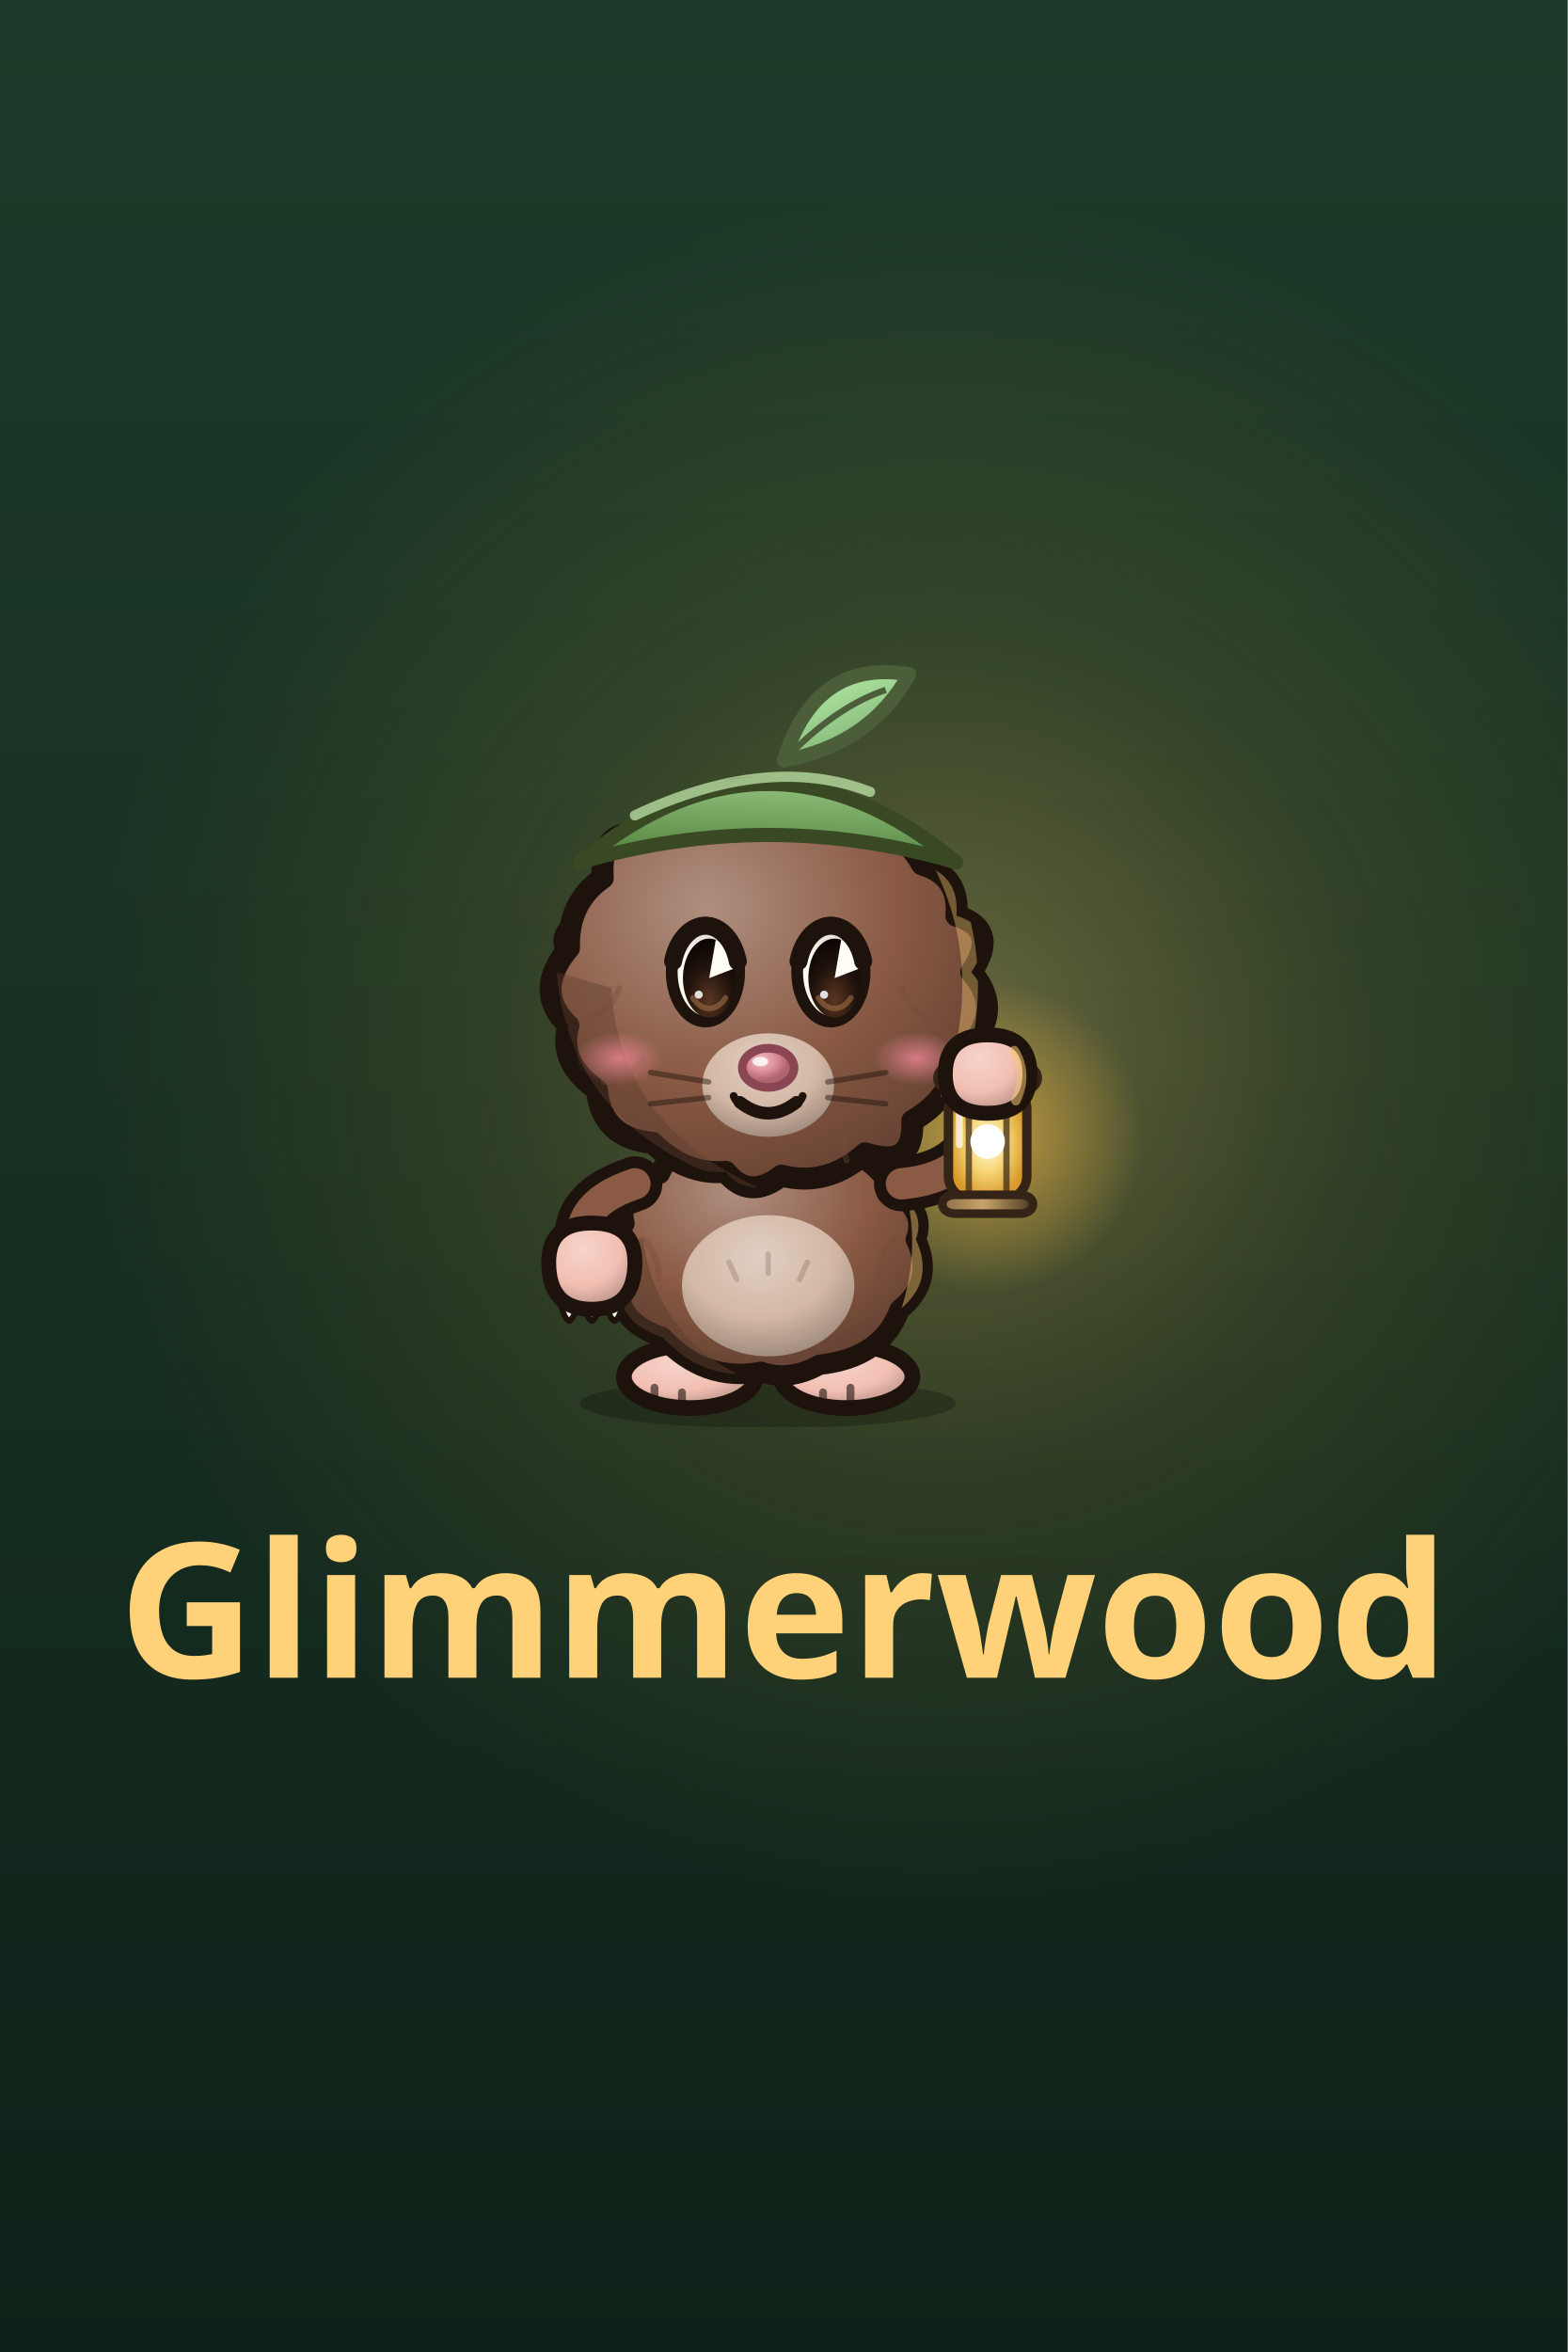
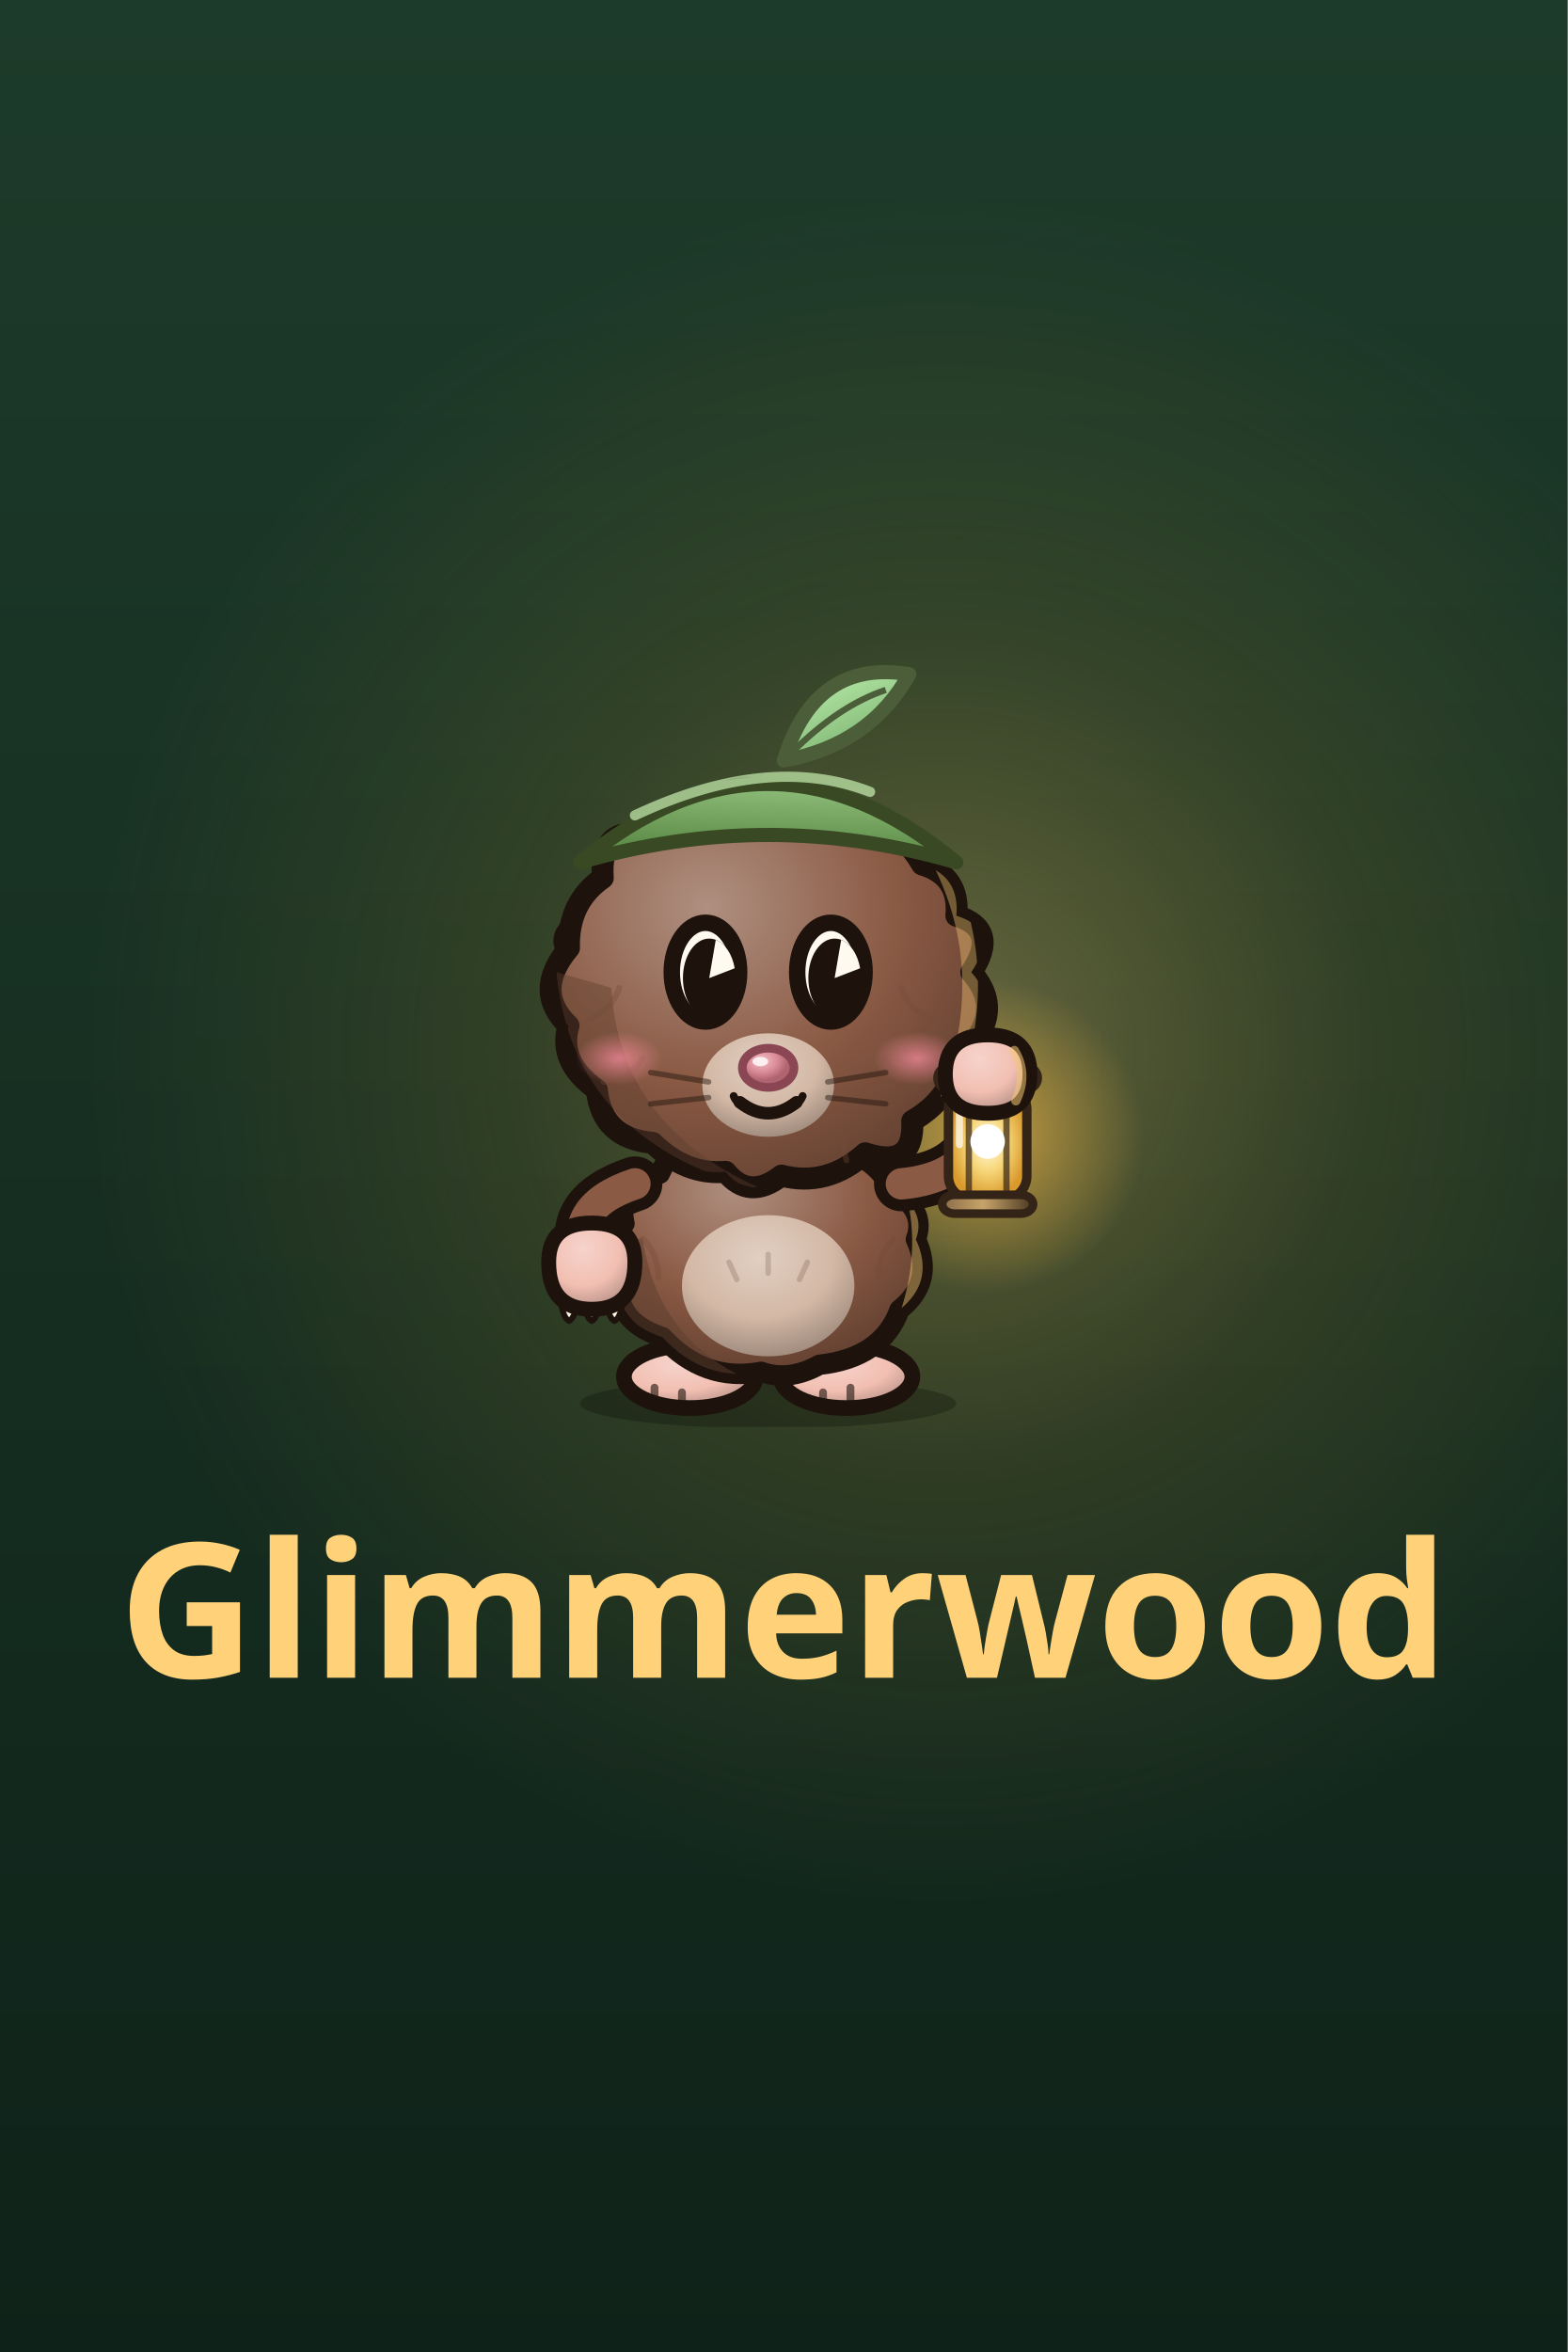
<svg xmlns="http://www.w3.org/2000/svg" viewBox="0 0 1280 1920">
  <defs>
    <linearGradient id="bg" x1="0" y1="1" x2="0" y2="0">
      <stop offset="0" stop-color="#0f2219" />
      <stop offset="1" stop-color="#1d3b2a" />
    </linearGradient>
    <radialGradient id="glow">
      <stop offset="0" stop-color="#ffd27a" stop-opacity=".35" />
      <stop offset=".5" stop-color="#f0b543" stop-opacity=".12" />
      <stop offset="1" stop-color="#f0b543" stop-opacity="0" />
    </radialGradient>
  </defs>
  <rect width="1280" height="1920" fill="url(#bg)" />
  <circle cx="768" cy="857.6" r="704" fill="url(#glow)" />
  <svg x="307.2" y="524.8" width="640" height="640" viewBox="0 0 100 100">
    <defs>
      <radialGradient id="dib0g">
        <stop offset="0" stop-color="#f0b543" stop-opacity=".7" />
        <stop offset="1" stop-color="#f0b543" stop-opacity="0" />
      </radialGradient>
      <radialGradient id="dib0h" cx="0.36" cy="0.3" r=".78">
        <stop offset="0" stop-color="#af8f80" />
        <stop offset=".55" stop-color="#8a5a44" />
        <stop offset="1" stop-color="#613f30" />
      </radialGradient>
      <radialGradient id="dib0b" cx="0.4" cy="0.25" r=".78">
        <stop offset="0" stop-color="#af8f80" />
        <stop offset=".55" stop-color="#8a5a44" />
        <stop offset="1" stop-color="#613f30" />
      </radialGradient>
      <radialGradient id="dib0c" cx="0.45" cy="0.3" r=".78">
        <stop offset="0" stop-color="#e1cfc2" />
        <stop offset=".55" stop-color="#d3b8a5" />
        <stop offset="1" stop-color="#948174" />
      </radialGradient>
      <radialGradient id="dib0p" cx="0.4" cy="0.3" r=".78">
        <stop offset="0" stop-color="#f6d3cb" />
        <stop offset=".55" stop-color="#f2bfb2" />
        <stop offset="1" stop-color="#a9867d" />
      </radialGradient>
      <radialGradient id="dib0n" cx=".38" cy=".32">
        <stop offset="0" stop-color="#f4c0c6" />
        <stop offset=".6" stop-color="#d98a96" />
        <stop offset="1" stop-color="#b06470" />
      </radialGradient>
      <radialGradient id="dib0k">
        <stop offset="0" stop-color="#ff8fa3" stop-opacity=".7" />
        <stop offset="1" stop-color="#ff8fa3" stop-opacity="0" />
      </radialGradient>
      <clipPath id="dib0B">
        <path d="M68.84 76.08 Q71.32 81.43 66.76 85.06 Q64.52 91.21 56.54 92.08 Q52.66 94.24 49.10 92.98 Q41.89 94.36 36.51 88.56 Q29.80 86.33 31.26 80.46 Q28.82 77.57 31.67 74.06 Q30.57 69.28 36.18 67.70 Q38.89 61.57 45.44 63.44 Q52.54 59.57 57.50 64.22 Q63.13 64.91 65.85 69.73 Q70.24 72.41 68.84 76.08 Z" />
      </clipPath>
      <clipPath id="dib0H">
        <path d="M75.91 42.01 Q80.74 47.45 73.99 53.25 Q73.34 58.11 68.38 60.97 Q68.70 67.20 62.38 65.10 Q57.53 69.45 51.69 67.95 Q47.57 71.16 44.58 67.47 Q39.48 67.91 35.26 63.77 Q28.75 63.20 28.14 56.99 Q23.16 53.46 24.53 48.82 Q19.93 44.43 24.59 38.91 Q24.42 33.10 28.90 29.98 Q28.43 23.03 34.67 24.62 Q37.48 20.29 41.46 21.33 Q46.57 16.36 50.99 20.02 Q57.10 18.34 60.68 22.12 Q66.54 22.88 69.64 28.27 Q74.47 29.71 74.01 34.80 Q79.58 36.53 75.91 42.01 Z" />
      </clipPath>
    </defs>
    <ellipse cx="50" cy="97" rx="24" ry="3.2" fill="#000" opacity=".24" />
    <circle cx="78" cy="63" r="20" fill="url(#dib0g)">
      <animate attributeName="r" values="18;21;18" dur="2.6s" repeatCount="indefinite" />
    </circle>
    <g>
      <animateTransform attributeName="transform" type="translate" values="0 0;0 -1.4;0 0" dur="3.2s" repeatCount="indefinite" calcMode="spline" keySplines=".45 0 .55 1;.45 0 .55 1" />
      <ellipse cx="40" cy="93.6" rx="8.4" ry="4" fill="url(#dib0p)" stroke="#1d120c" stroke-width="2" />
      <ellipse cx="60" cy="93.6" rx="8.4" ry="4" fill="url(#dib0p)" stroke="#1d120c" stroke-width="2" />
      <path d="M35.5 95 v1.6 M39 95.6 v1.6 M57 95.6 v1.6 M60.5 95 v1.6" stroke="#1d120c" stroke-width="1" stroke-linecap="round" opacity=".6" />
      <path d="M68.84 76.08 Q71.32 81.43 66.76 85.06 Q64.52 91.21 56.54 92.08 Q52.66 94.24 49.10 92.98 Q41.89 94.36 36.51 88.56 Q29.80 86.33 31.26 80.46 Q28.82 77.57 31.67 74.06 Q30.57 69.28 36.18 67.70 Q38.89 61.57 45.44 63.44 Q52.54 59.57 57.50 64.22 Q63.13 64.91 65.85 69.73 Q70.24 72.41 68.84 76.08 Z" fill="url(#dib0b)" stroke="#1d120c" stroke-width="2.6" stroke-linejoin="round" />
      <g clip-path="url(#dib0B)">
        <path d="M28 76 Q31 92 50 95 Q36 90 34 76 Z" fill="#5e3d2e" opacity=".5" />
        <path d="M67 66 Q72 77 66 90" stroke="#f4c872" stroke-width="1.8" fill="none" opacity=".45" stroke-linecap="round" />
      </g>
      <ellipse cx="50" cy="82" rx="11" ry="9" fill="url(#dib0c)" />
      <g stroke="#724a38" stroke-width=".75" fill="none" opacity=".35" stroke-linecap="round">
        <path d="M34 76 q2 2 2 5 M66 76 q-2 2 -2 5" />
      </g>
      <g stroke="#5e3d2e" stroke-width=".7" opacity=".22" stroke-linecap="round">
        <path d="M45 79 l1 2.2 M50 78 v2.4 M55 79 l-1 2.2" />
      </g>
      <ellipse cx="26.8" cy="38" rx="3.4" ry="2.8" fill="#5e3d2e" stroke="#1d120c" stroke-width="1.6" />
      <ellipse cx="73.2" cy="38" rx="3.4" ry="2.8" fill="#5e3d2e" stroke="#1d120c" stroke-width="1.6" />
      <path d="M75.91 42.01 Q80.74 47.45 73.99 53.25 Q73.34 58.11 68.38 60.97 Q68.70 67.20 62.38 65.10 Q57.53 69.45 51.69 67.95 Q47.57 71.16 44.58 67.47 Q39.48 67.91 35.26 63.77 Q28.75 63.20 28.14 56.99 Q23.16 53.46 24.53 48.82 Q19.93 44.43 24.59 38.91 Q24.42 33.10 28.90 29.98 Q28.43 23.03 34.67 24.62 Q37.48 20.29 41.46 21.33 Q46.57 16.36 50.99 20.02 Q57.10 18.34 60.68 22.12 Q66.54 22.88 69.64 28.27 Q74.47 29.71 74.01 34.80 Q79.58 36.53 75.91 42.01 Z" fill="url(#dib0h)" stroke="#1d120c" stroke-width="2.8" stroke-linejoin="round" />
      <g clip-path="url(#dib0H)">
        <path d="M23 42 Q25 64 50 70 Q31 62 30 44 Z" fill="#5e3d2e" opacity=".42" />
        <path d="M72 28 Q79 42 73 58" stroke="#f4c872" stroke-width="2" fill="none" opacity=".4" stroke-linecap="round" />
        <path d="M35 23 Q43 18 52 19" stroke="#ffffff" stroke-width="2" opacity=".22" fill="none" stroke-linecap="round" />
        <g stroke="#724a38" stroke-width=".75" fill="none" opacity=".35" stroke-linecap="round">
          <path d="M27 48 q3 -1 4 -4 M29 56 q3 0 5 -3 M71 48 q-3 -1 -4 -4 M70 56 q-3 0 -5 -3 M60 66 q-1 -3 1 -5" />
        </g>
      </g>
      <g transform="translate(42 42)">
        <g>
          <animateTransform attributeName="transform" type="scale" values="1 1;1 1;1 .1;1 1" keyTimes="0;.94;.97;1" dur="4.4s" repeatCount="indefinite" />
-           <defs>
-             <linearGradient id="pe1s" x1="0" y1="0" x2="0" y2="1">
-               <stop offset="0" stop-color="#ddd3c6" />
-               <stop offset=".38" stop-color="#fffcf4" />
-               <stop offset="1" stop-color="#fff8ec" />
-             </linearGradient>
-             <radialGradient id="pe1p" cx=".5" cy=".78" r=".75">
-               <stop offset="0" stop-color="#5a3622" />
-               <stop offset=".55" stop-color="#22140c" />
-               <stop offset="1" stop-color="#0c0604" />
-             </radialGradient>
-           </defs>
-           <ellipse rx="4.3" ry="6.3" fill="url(#pe1s)" stroke="#1d120c" stroke-width="1.5" />
-           <ellipse cx="0.48" cy="0.756" rx="3.354" ry="5.04" fill="url(#pe1p)" />
-           <path d="M-1.599 3.276 A2.851 4.284 0 0 0 2.559 3.276" stroke="#a8724a" stroke-width=".7" fill="none" opacity=".55" stroke-linecap="round" />
-           <path d="M0.48 0.756 L1.314 -4.126 A3.354 5.04 0 0 1 3.729 -0.497 Z" fill="#fffdf6" />
-           <circle cx="-0.862" cy="2.873" r="0.516" fill="#fff" opacity=".85" />
-           <path d="M-4.128 -1.386 A4.3 6.3 0 0 1 4.128 -1.386" stroke="#1d120c" stroke-width="2.3" fill="none" stroke-linecap="round" />
+           <ellipse rx="4.3" ry="6.3" fill="#fffaf0" stroke="#1d120c" stroke-width="2.1" />
+           <ellipse cx="0.48" cy="0.756" rx="3.354" ry="5.04" fill="#1d120c" />
+           <path d="M0.48 0.756 L1.314 -4.126 A3.354 5.04 0 0 1 3.729 -0.497 Z" fill="#fffaf0" />
        </g>
      </g>
      <g transform="translate(58 42)">
        <g>
          <animateTransform attributeName="transform" type="scale" values="1 1;1 1;1 .1;1 1" keyTimes="0;.94;.97;1" dur="4.4s" repeatCount="indefinite" />
-           <defs>
-             <linearGradient id="pe2s" x1="0" y1="0" x2="0" y2="1">
-               <stop offset="0" stop-color="#ddd3c6" />
-               <stop offset=".38" stop-color="#fffcf4" />
-               <stop offset="1" stop-color="#fff8ec" />
-             </linearGradient>
-             <radialGradient id="pe2p" cx=".5" cy=".78" r=".75">
-               <stop offset="0" stop-color="#5a3622" />
-               <stop offset=".55" stop-color="#22140c" />
-               <stop offset="1" stop-color="#0c0604" />
-             </radialGradient>
-           </defs>
-           <ellipse rx="4.3" ry="6.3" fill="url(#pe2s)" stroke="#1d120c" stroke-width="1.5" />
-           <ellipse cx="0.48" cy="0.756" rx="3.354" ry="5.04" fill="url(#pe2p)" />
-           <path d="M-1.599 3.276 A2.851 4.284 0 0 0 2.559 3.276" stroke="#a8724a" stroke-width=".7" fill="none" opacity=".55" stroke-linecap="round" />
-           <path d="M0.48 0.756 L1.314 -4.126 A3.354 5.04 0 0 1 3.729 -0.497 Z" fill="#fffdf6" />
-           <circle cx="-0.862" cy="2.873" r="0.516" fill="#fff" opacity=".85" />
-           <path d="M-4.128 -1.386 A4.3 6.3 0 0 1 4.128 -1.386" stroke="#1d120c" stroke-width="2.3" fill="none" stroke-linecap="round" />
+           <ellipse rx="4.3" ry="6.3" fill="#fffaf0" stroke="#1d120c" stroke-width="2.1" />
+           <ellipse cx="0.48" cy="0.756" rx="3.354" ry="5.04" fill="#1d120c" />
+           <path d="M0.48 0.756 L1.314 -4.126 A3.354 5.04 0 0 1 3.729 -0.497 Z" fill="#fffaf0" />
        </g>
      </g>
      <ellipse cx="31" cy="53" rx="5.6" ry="3.4" fill="url(#dib0k)" />
      <ellipse cx="69" cy="53" rx="5.6" ry="3.4" fill="url(#dib0k)" />
      <ellipse cx="50" cy="56.4" rx="8.4" ry="6.6" fill="url(#dib0c)" />
      <ellipse cx="50" cy="54.2" rx="3.3" ry="2.5" fill="url(#dib0n)" stroke="#8a4652" stroke-width="1.1" />
      <ellipse cx="49" cy="53.4" rx="1" ry=".6" fill="#fff" opacity=".8" />
      <path d="M46.4 58.6 Q50 61.4 53.6 58.6" stroke="#1d120c" stroke-width="1.6" fill="none" stroke-linecap="round" />
      <path d="M45.6 57.8 q.4 1 1.1 1 M54.4 57.8 q-.4 1 -1.1 1" stroke="#1d120c" stroke-width="1" fill="none" stroke-linecap="round" />
      <g stroke="#1d120c" stroke-width=".7" opacity=".45" stroke-linecap="round">
        <path d="M42.4 56 L35 54.8 M42.4 58 L35 58.8" />
        <path d="M57.6 56 L65 54.8 M57.6 58 L65 58.8" />
      </g>
      <g>
        <animateTransform attributeName="transform" type="rotate" values="-2 50 22;2 50 22;-2 50 22" dur="4s" repeatCount="indefinite" />
        <defs>
          <linearGradient id="dib0tl" gradientTransform="rotate(100 .5 .5)">
            <stop offset="0" stop-color="#8fbe7b" />
            <stop offset="1" stop-color="#53833e" />
          </linearGradient>
          <linearGradient id="dib0ts" gradientTransform="rotate(60 .5 .5)">
            <stop offset="0" stop-color="#b4e8a7" />
            <stop offset="1" stop-color="#79af6c" />
          </linearGradient>
        </defs>
        <path d="M26 28 Q50 8 74 28 Q50 21 26 28 Z" fill="url(#dib0tl)" stroke="#384923" stroke-width="1.8" stroke-linejoin="round" />
        <path d="M33 22 Q50 14 63 19" stroke="#c7f0b0" stroke-width="1.3" fill="none" opacity=".7" stroke-linecap="round" />
        <path d="M52 15 Q56 2 68 4 Q63 13 52 15 Z" fill="url(#dib0ts)" stroke="#4b5e39" stroke-width="1.8" stroke-linejoin="round" />
        <path d="M53 14 Q59 8 65 6" stroke="#4b5e39" stroke-width=".8" fill="none" />
      </g>
      <path d="M33 69 Q24 72 27 79" stroke="#1d120c" stroke-width="7" fill="none" stroke-linecap="round" />
      <path d="M33 69 Q24 72 27 79" stroke="#8a5a44" stroke-width="4" fill="none" stroke-linecap="round" />
      <g fill="#fff6ea" stroke="#1d120c" stroke-width=".75" stroke-linejoin="round">
        <path d="M23.5 83.4 Q23.7 86 24.6 86.5 Q25.5 86 25.7 83.4 Z" />
        <path d="M26.4 83.4 Q26.6 86 27.5 86.5 Q28.4 86 28.6 83.4 Z" />
        <path d="M29.3 83.4 Q29.5 86 30.4 86.5 Q31.3 86 31.5 83.4 Z" />
      </g>
      <path d="M22 79 Q22 74 27.5 74 Q33 74 33 79 Q33 85 27.5 85 Q22 85 22 79 Z" fill="url(#dib0p)" stroke="#1d120c" stroke-width="1.9" />
      <path d="M67 69 Q78 68 78 57" stroke="#1d120c" stroke-width="7" fill="none" stroke-linecap="round" />
      <path d="M67 69 Q78 68 78 57" stroke="#8a5a44" stroke-width="4" fill="none" stroke-linecap="round" />
      <g>
        <animateTransform attributeName="transform" type="rotate" values="-4 78 54;4 78 54;-4 78 54" dur="3.2s" repeatCount="indefinite" />
        <g transform="translate(-2 0)">
          <defs>
            <linearGradient id="dib0Lm" x1="0" x2="1">
              <stop offset="0" stop-color="#8a6d48" />
              <stop offset=".45" stop-color="#c8a46a" />
              <stop offset="1" stop-color="#4a3824" />
            </linearGradient>
            <radialGradient id="dib0La">
              <stop offset="0" stop-color="#fffbe6" />
              <stop offset=".5" stop-color="#f7d77a" />
              <stop offset="1" stop-color="#d99a2b" />
            </radialGradient>
          </defs>
          <rect x="75" y="56.5" width="10" height="14.5" rx="3" fill="url(#dib0La)" stroke="#332417" stroke-width="1.2" />
          <rect x="73.6" y="54" width="12.8" height="3" rx="1.6" fill="url(#dib0Lm)" stroke="#332417" stroke-width="1.1" />
          <rect x="74.2" y="70.4" width="11.6" height="2.4" rx="1.6" fill="url(#dib0Lm)" stroke="#332417" stroke-width="1.1" />
          <path d="M77.6 57 V70.4 M82.4 57 V70.4" stroke="#332417" stroke-width=".8" opacity=".7" />
          <circle cx="80" cy="63.6" r="2.2" fill="#fff" />
          <path d="M76.4 59 V64" stroke="#fff" stroke-width=".9" opacity=".7" stroke-linecap="round" />
        </g>
      </g>
      <path d="M72.6 55 Q72.6 50 78 50 Q83.4 50 83.4 55 Q83.4 60 78 60 Q72.6 60 72.6 55 Z" fill="url(#dib0p)" stroke="#1d120c" stroke-width="1.9" />
      <path d="M81.4 52 Q83.2 55 81.6 58.4" stroke="#f4c872" stroke-width="1.2" fill="none" opacity=".55" stroke-linecap="round" />
    </g>
  </svg>
  <text x="640" y="1369.6" text-anchor="middle" font-family="Fredoka" font-weight="700" font-size="153.6" fill="#ffd27a">Glimmerwood</text>
</svg>
